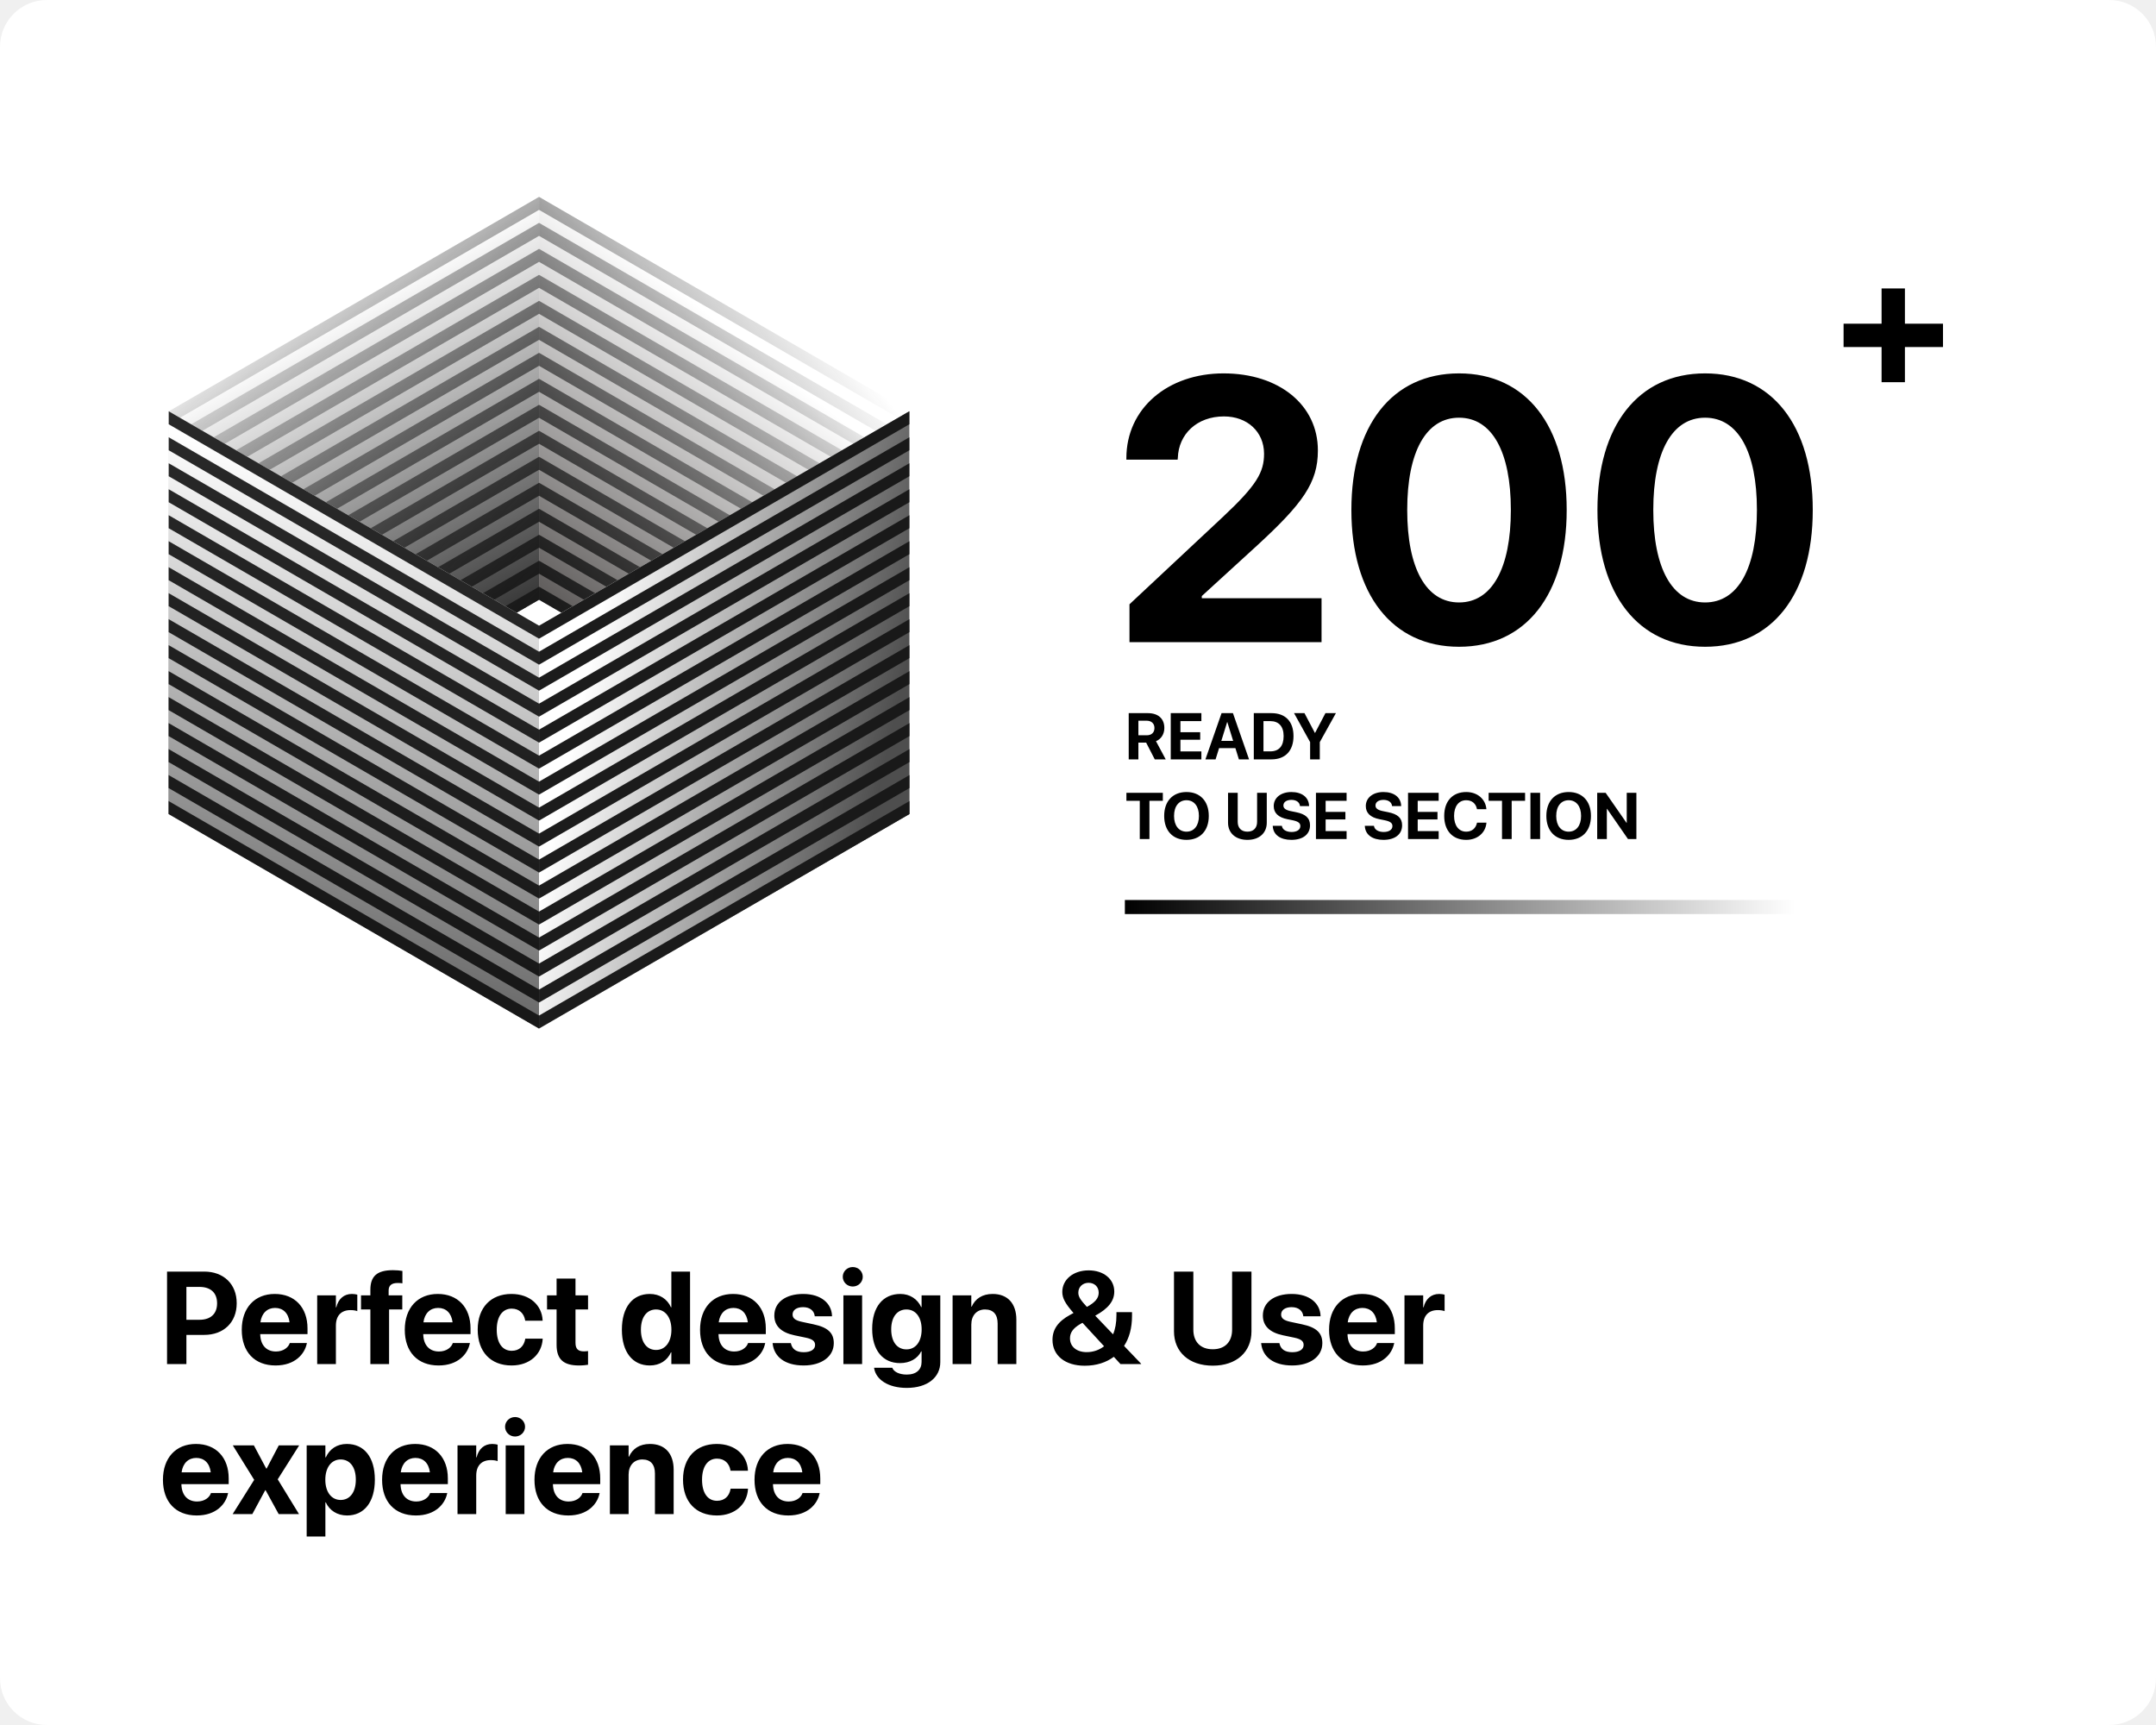
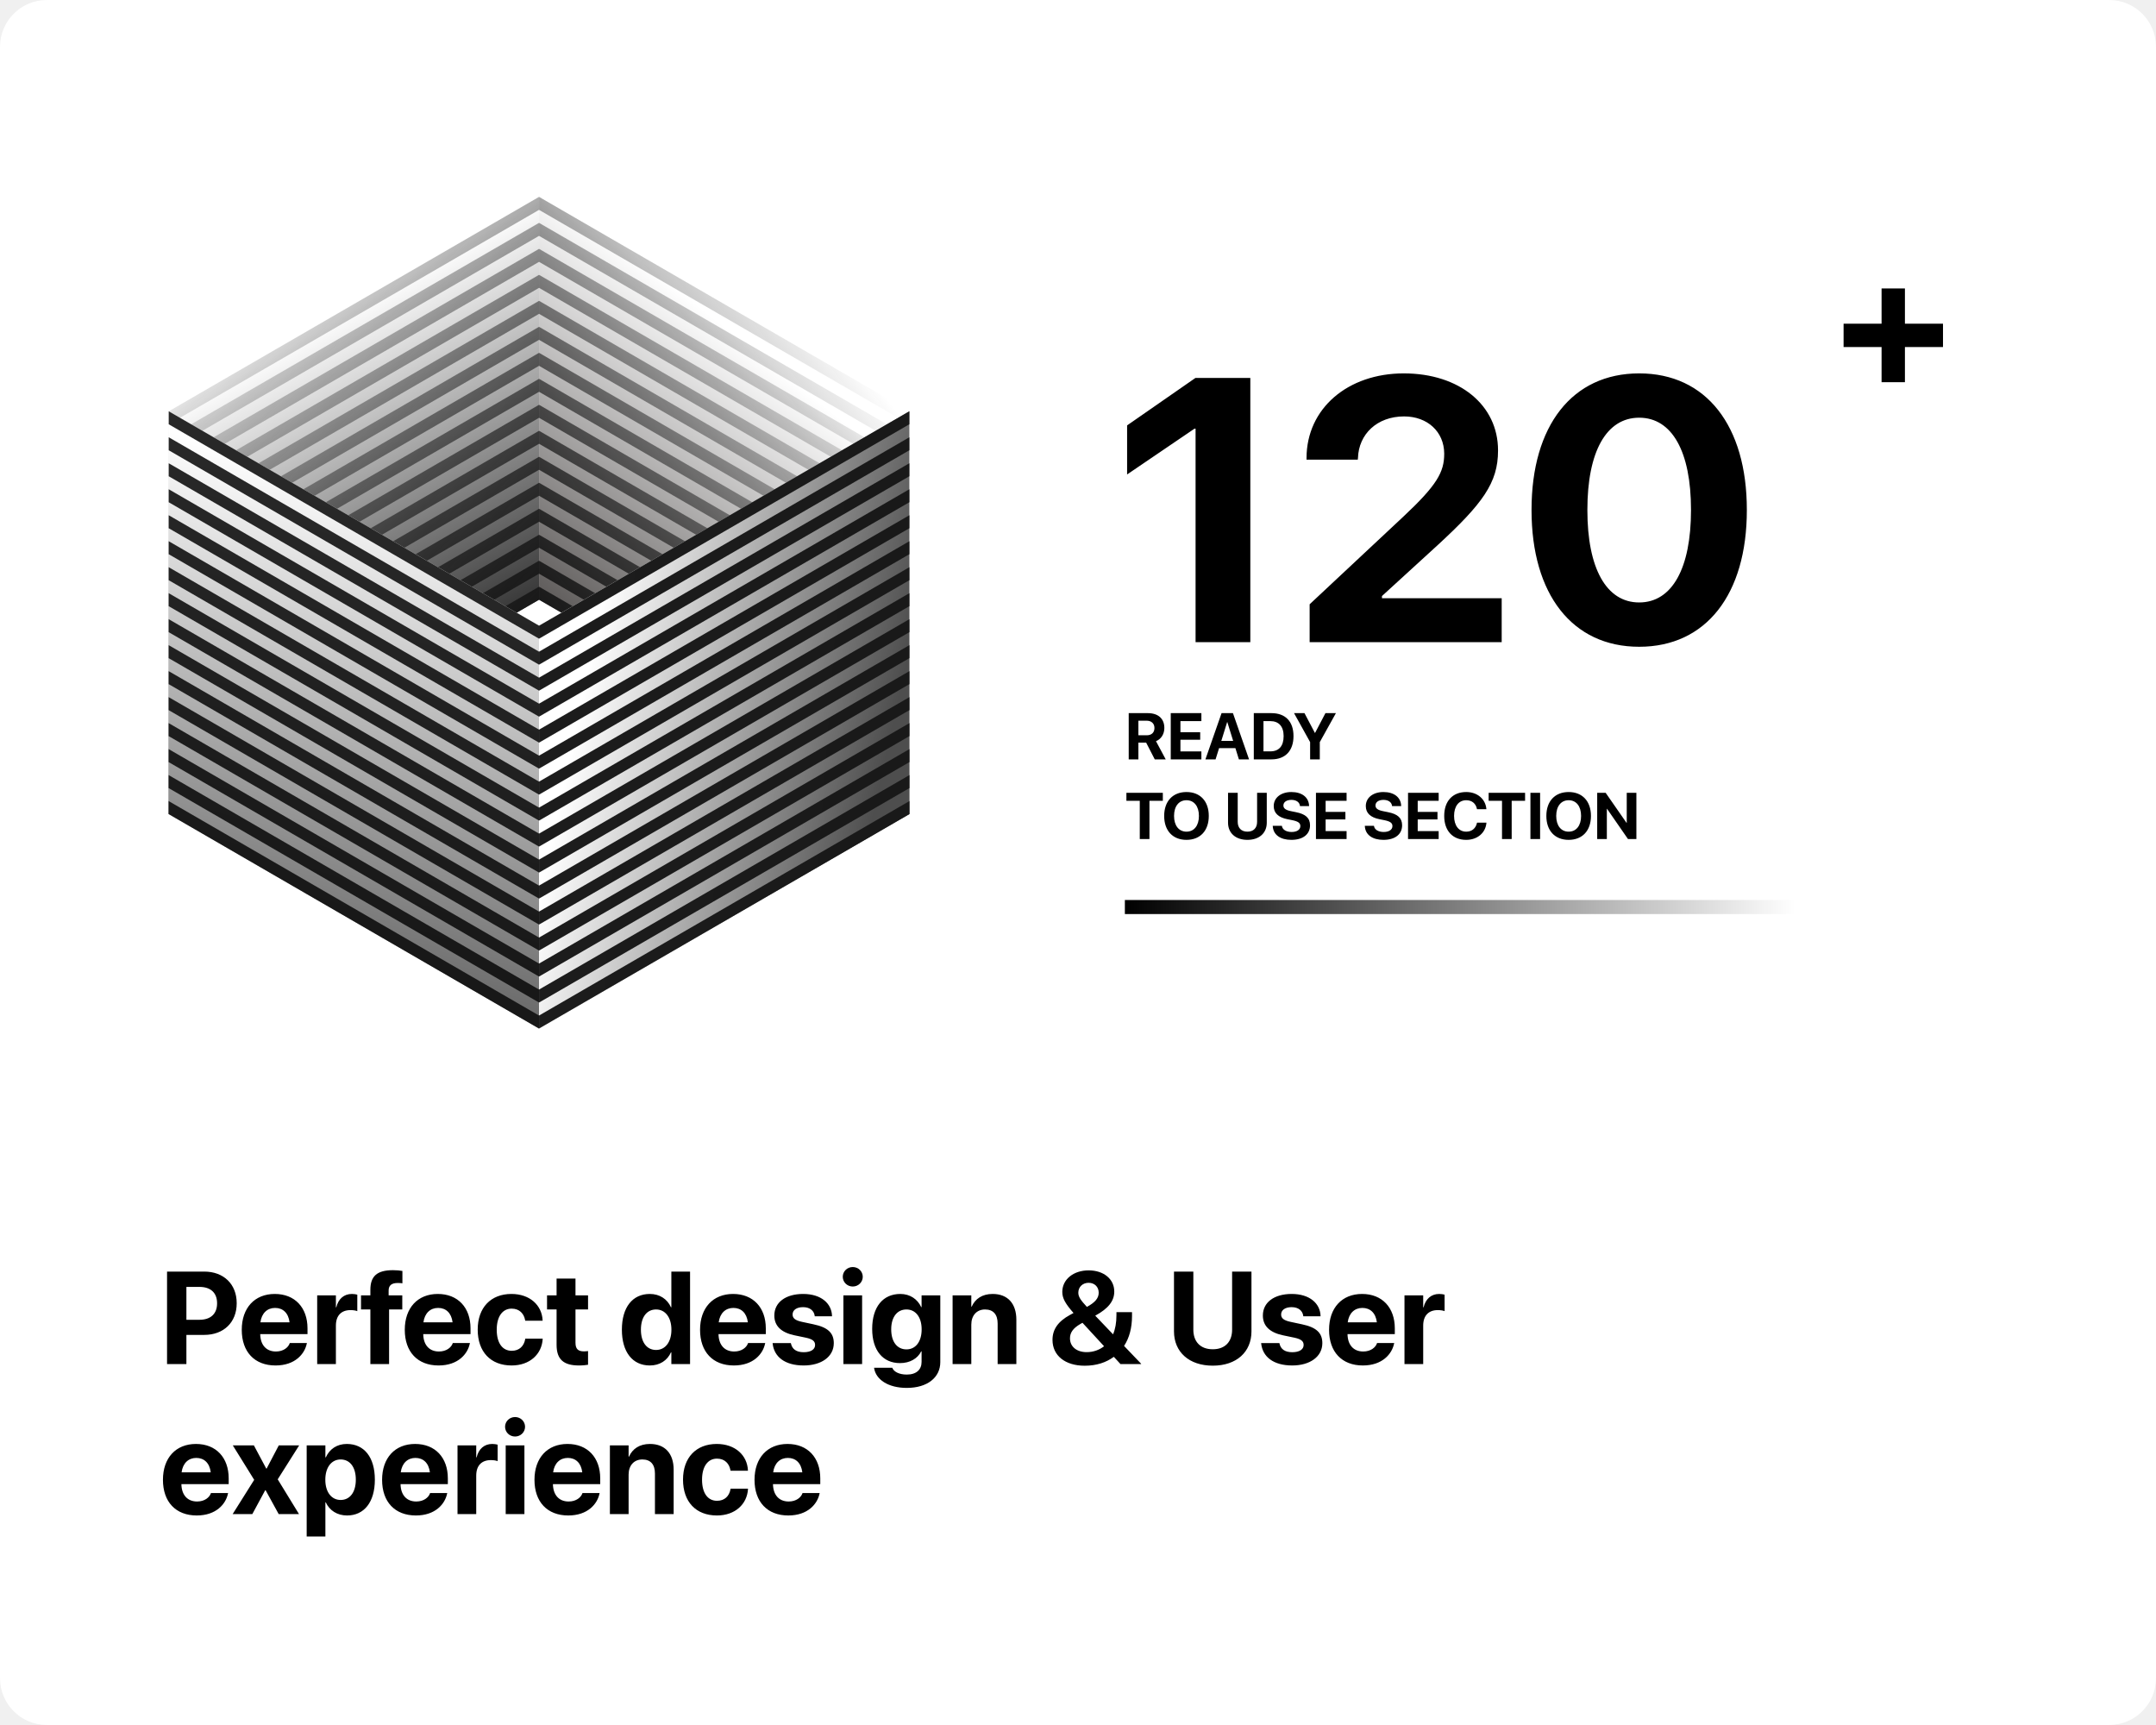
<svg xmlns="http://www.w3.org/2000/svg" width="460" height="368" viewBox="0 0 460 368" fill="none">
  <rect width="460" height="368" rx="10" fill="white" />
  <path d="M35.641 291V271.271H43.57C47.727 271.271 50.502 273.951 50.502 278.012V278.039C50.502 282.1 47.727 284.779 43.57 284.779H39.77V291H35.641ZM42.559 274.539H39.77V281.553H42.559C44.924 281.553 46.318 280.295 46.318 278.053V278.025C46.318 275.783 44.924 274.539 42.559 274.539ZM58.787 291.301C54.303 291.301 51.582 288.389 51.582 283.699V283.686C51.582 279.023 54.33 276.043 58.623 276.043C62.916 276.043 65.609 278.955 65.609 283.385V284.615H55.52C55.56 286.953 56.832 288.32 58.869 288.32C60.51 288.32 61.508 287.418 61.795 286.598L61.822 286.516H65.486L65.445 286.666C64.994 288.826 62.971 291.301 58.787 291.301ZM58.691 279.023C57.051 279.023 55.82 280.117 55.56 282.1H61.781C61.535 280.076 60.346 279.023 58.691 279.023ZM67.674 291V276.344H71.666V278.9H71.748C72.186 277.096 73.375 276.043 75.084 276.043C75.522 276.043 75.932 276.111 76.232 276.193V279.707C75.904 279.57 75.357 279.488 74.783 279.488C72.814 279.488 71.666 280.664 71.666 282.797V291H67.674ZM79.022 291V279.352H77.025V276.344H79.022V275.168C79.022 272.297 80.389 270.971 83.848 270.971C84.586 270.971 85.393 271.039 85.857 271.135V273.773C85.584 273.719 85.201 273.705 84.832 273.705C83.506 273.705 82.918 274.266 82.918 275.318V276.344H85.83V279.352H83.014V291H79.022ZM93.568 291.301C89.084 291.301 86.363 288.389 86.363 283.699V283.686C86.363 279.023 89.111 276.043 93.404 276.043C97.697 276.043 100.391 278.955 100.391 283.385V284.615H90.301C90.342 286.953 91.613 288.32 93.65 288.32C95.291 288.32 96.289 287.418 96.576 286.598L96.603 286.516H100.268L100.227 286.666C99.775 288.826 97.752 291.301 93.568 291.301ZM93.473 279.023C91.832 279.023 90.602 280.117 90.342 282.1H96.562C96.316 280.076 95.127 279.023 93.473 279.023ZM109.154 291.301C104.684 291.301 101.922 288.389 101.922 283.658V283.645C101.922 278.955 104.725 276.043 109.113 276.043C113.092 276.043 115.621 278.49 115.771 281.662V281.758H112.066L112.039 281.635C111.793 280.24 110.822 279.174 109.168 279.174C107.213 279.174 105.982 280.855 105.982 283.658V283.672C105.982 286.543 107.213 288.17 109.182 288.17C110.781 288.17 111.779 287.186 112.053 285.709L112.066 285.586H115.785V285.668C115.594 288.867 113.064 291.301 109.154 291.301ZM123.537 291.301C120.283 291.301 118.752 290.043 118.752 286.898V279.352H116.715V276.344H118.752V272.762H122.785V276.344H125.465V279.352H122.785V286.461C122.785 287.828 123.4 288.293 124.604 288.293C124.959 288.293 125.219 288.252 125.465 288.225V291.15C125.014 291.219 124.371 291.301 123.537 291.301ZM138.645 291.301C134.953 291.301 132.684 288.43 132.684 283.672V283.658C132.684 278.887 134.953 276.043 138.645 276.043C140.723 276.043 142.363 277.109 143.156 278.887H143.238V271.271H147.23V291H143.238V288.498H143.156C142.377 290.234 140.764 291.301 138.645 291.301ZM139.984 287.992C141.926 287.992 143.252 286.324 143.252 283.672V283.658C143.252 281.02 141.912 279.352 139.984 279.352C138.002 279.352 136.744 280.979 136.744 283.658V283.672C136.744 286.338 137.988 287.992 139.984 287.992ZM156.568 291.301C152.084 291.301 149.363 288.389 149.363 283.699V283.686C149.363 279.023 152.111 276.043 156.404 276.043C160.697 276.043 163.391 278.955 163.391 283.385V284.615H153.301C153.342 286.953 154.613 288.32 156.65 288.32C158.291 288.32 159.289 287.418 159.576 286.598L159.604 286.516H163.268L163.227 286.666C162.775 288.826 160.752 291.301 156.568 291.301ZM156.473 279.023C154.832 279.023 153.602 280.117 153.342 282.1H159.562C159.316 280.076 158.127 279.023 156.473 279.023ZM171.484 291.301C167.424 291.301 165.168 289.428 164.854 286.652L164.84 286.529H168.736L168.764 286.652C169.023 287.801 169.885 288.471 171.484 288.471C172.988 288.471 173.904 287.883 173.904 286.939V286.926C173.904 286.146 173.412 285.695 171.977 285.381L169.488 284.861C166.645 284.26 165.209 282.838 165.209 280.65V280.637C165.209 277.848 167.615 276.043 171.348 276.043C175.244 276.043 177.418 278.107 177.514 280.678V280.814H173.836L173.822 280.705C173.686 279.652 172.824 278.859 171.348 278.859C169.967 278.859 169.105 279.475 169.105 280.418V280.432C169.105 281.184 169.611 281.676 171.088 281.99L173.576 282.523C176.639 283.166 177.896 284.369 177.896 286.529V286.543C177.896 289.414 175.258 291.301 171.484 291.301ZM181.943 274.457C180.74 274.457 179.811 273.514 179.811 272.379C179.811 271.244 180.74 270.301 181.943 270.301C183.146 270.301 184.076 271.244 184.076 272.379C184.076 273.514 183.146 274.457 181.943 274.457ZM179.947 291V276.344H183.939V291H179.947ZM193.469 296.086C189.436 296.086 186.893 294.268 186.51 291.916L186.496 291.793H190.379L190.42 291.889C190.734 292.613 191.801 293.242 193.469 293.242C195.533 293.242 196.627 292.176 196.627 290.535V288.293H196.545C195.779 289.824 194.139 290.795 192.02 290.795C188.355 290.795 186.086 288.061 186.086 283.508V283.494C186.086 278.818 188.383 276.043 192.088 276.043C194.152 276.043 195.752 277.137 196.545 278.846H196.627V276.344H200.619V290.59C200.619 293.857 197.871 296.086 193.469 296.086ZM193.4 287.869C195.355 287.869 196.641 286.229 196.641 283.604V283.59C196.641 280.979 195.342 279.352 193.4 279.352C191.418 279.352 190.146 280.965 190.146 283.59V283.604C190.146 286.242 191.404 287.869 193.4 287.869ZM203.244 291V276.344H207.236V278.75H207.318C208.07 277.068 209.574 276.043 211.789 276.043C215.016 276.043 216.848 278.107 216.848 281.539V291H212.855V282.359C212.855 280.445 211.953 279.352 210.162 279.352C208.371 279.352 207.236 280.664 207.236 282.578V291H203.244ZM231.436 291.355C227.252 291.355 224.559 289.182 224.559 285.846V285.832C224.559 283.631 225.721 281.908 228.318 280.5L229.043 280.104C227.279 278.094 226.65 276.945 226.65 275.619V275.605C226.65 272.953 229.016 271.012 232.27 271.012C235.469 271.012 237.738 272.857 237.738 275.523V275.537C237.738 277.506 236.521 279.133 233.678 280.678L237.479 284.656C237.957 283.535 238.203 282.195 238.203 280.555V279.926H241.525V280.719C241.525 283.316 240.938 285.436 239.83 287.131L243.467 290.932V291H239.064L237.643 289.455C236.016 290.658 233.938 291.355 231.436 291.355ZM230.068 275.783C230.068 276.686 230.615 277.41 231.9 278.805C233.637 277.861 234.416 276.959 234.416 275.783V275.77C234.416 274.525 233.527 273.664 232.256 273.664C230.998 273.664 230.068 274.553 230.068 275.77V275.783ZM228.291 285.518C228.291 287.295 229.727 288.457 231.846 288.457C233.309 288.457 234.58 287.965 235.564 287.199L230.957 282.195L230.52 282.441C228.906 283.371 228.291 284.328 228.291 285.504V285.518ZM258.752 291.342C253.693 291.342 250.48 288.416 250.48 284.027V271.271H254.609V283.658C254.609 286.215 256.1 287.842 258.752 287.842C261.404 287.842 262.881 286.215 262.881 283.658V271.271H267.01V284.027C267.01 288.402 263.838 291.342 258.752 291.342ZM275.719 291.301C271.658 291.301 269.402 289.428 269.088 286.652L269.074 286.529H272.971L272.998 286.652C273.258 287.801 274.119 288.471 275.719 288.471C277.223 288.471 278.139 287.883 278.139 286.939V286.926C278.139 286.146 277.646 285.695 276.211 285.381L273.723 284.861C270.879 284.26 269.443 282.838 269.443 280.65V280.637C269.443 277.848 271.85 276.043 275.582 276.043C279.479 276.043 281.652 278.107 281.748 280.678V280.814H278.07L278.057 280.705C277.92 279.652 277.059 278.859 275.582 278.859C274.201 278.859 273.34 279.475 273.34 280.418V280.432C273.34 281.184 273.846 281.676 275.322 281.99L277.811 282.523C280.873 283.166 282.131 284.369 282.131 286.529V286.543C282.131 289.414 279.492 291.301 275.719 291.301ZM290.771 291.301C286.287 291.301 283.566 288.389 283.566 283.699V283.686C283.566 279.023 286.314 276.043 290.607 276.043C294.9 276.043 297.594 278.955 297.594 283.385V284.615H287.504C287.545 286.953 288.816 288.32 290.854 288.32C292.494 288.32 293.492 287.418 293.779 286.598L293.807 286.516H297.471L297.43 286.666C296.979 288.826 294.955 291.301 290.771 291.301ZM290.676 279.023C289.035 279.023 287.805 280.117 287.545 282.1H293.766C293.52 280.076 292.33 279.023 290.676 279.023ZM299.658 291V276.344H303.65V278.9H303.732C304.17 277.096 305.359 276.043 307.068 276.043C307.506 276.043 307.916 276.111 308.217 276.193V279.707C307.889 279.57 307.342 279.488 306.768 279.488C304.799 279.488 303.65 280.664 303.65 282.797V291H299.658ZM41.971 323.301C37.486 323.301 34.766 320.389 34.766 315.699V315.686C34.766 311.023 37.514 308.043 41.807 308.043C46.1 308.043 48.793 310.955 48.793 315.385V316.615H38.703C38.744 318.953 40.016 320.32 42.053 320.32C43.693 320.32 44.691 319.418 44.978 318.598L45.006 318.516H48.67L48.629 318.666C48.178 320.826 46.154 323.301 41.971 323.301ZM41.875 311.023C40.234 311.023 39.004 312.117 38.744 314.1H44.965C44.719 312.076 43.529 311.023 41.875 311.023ZM49.641 323L54.234 315.699L49.668 308.344H54.166L56.805 313.293H56.887L59.484 308.344H63.832L59.252 315.59L63.791 323H59.457L56.668 317.914H56.586L53.838 323H49.641ZM65.432 327.785V308.344H69.424V310.9H69.519C70.312 309.123 71.912 308.043 73.99 308.043C77.709 308.043 79.978 310.887 79.978 315.658V315.672C79.978 320.43 77.709 323.301 74.045 323.301C71.953 323.301 70.299 322.234 69.506 320.498H69.424V327.785H65.432ZM72.678 319.992C74.66 319.992 75.918 318.338 75.918 315.672V315.658C75.918 312.979 74.66 311.352 72.678 311.352C70.736 311.352 69.41 313.02 69.41 315.672V315.686C69.41 318.324 70.736 319.992 72.678 319.992ZM88.728 323.301C84.244 323.301 81.523 320.389 81.523 315.699V315.686C81.523 311.023 84.272 308.043 88.564 308.043C92.857 308.043 95.551 310.955 95.551 315.385V316.615H85.461C85.502 318.953 86.773 320.32 88.811 320.32C90.451 320.32 91.449 319.418 91.736 318.598L91.764 318.516H95.428L95.387 318.666C94.936 320.826 92.912 323.301 88.728 323.301ZM88.633 311.023C86.992 311.023 85.762 312.117 85.502 314.1H91.723C91.477 312.076 90.287 311.023 88.633 311.023ZM97.615 323V308.344H101.607V310.9H101.689C102.127 309.096 103.316 308.043 105.025 308.043C105.463 308.043 105.873 308.111 106.174 308.193V311.707C105.846 311.57 105.299 311.488 104.725 311.488C102.756 311.488 101.607 312.664 101.607 314.797V323H97.615ZM109.893 306.457C108.689 306.457 107.76 305.514 107.76 304.379C107.76 303.244 108.689 302.301 109.893 302.301C111.096 302.301 112.025 303.244 112.025 304.379C112.025 305.514 111.096 306.457 109.893 306.457ZM107.896 323V308.344H111.889V323H107.896ZM121.24 323.301C116.756 323.301 114.035 320.389 114.035 315.699V315.686C114.035 311.023 116.783 308.043 121.076 308.043C125.369 308.043 128.062 310.955 128.062 315.385V316.615H117.973C118.014 318.953 119.285 320.32 121.322 320.32C122.963 320.32 123.961 319.418 124.248 318.598L124.275 318.516H127.939L127.898 318.666C127.447 320.826 125.424 323.301 121.24 323.301ZM121.145 311.023C119.504 311.023 118.273 312.117 118.014 314.1H124.234C123.988 312.076 122.799 311.023 121.145 311.023ZM130.127 323V308.344H134.119V310.75H134.201C134.953 309.068 136.457 308.043 138.672 308.043C141.898 308.043 143.73 310.107 143.73 313.539V323H139.738V314.359C139.738 312.445 138.836 311.352 137.045 311.352C135.254 311.352 134.119 312.664 134.119 314.578V323H130.127ZM152.959 323.301C148.488 323.301 145.727 320.389 145.727 315.658V315.645C145.727 310.955 148.529 308.043 152.918 308.043C156.896 308.043 159.426 310.49 159.576 313.662V313.758H155.871L155.844 313.635C155.598 312.24 154.627 311.174 152.973 311.174C151.018 311.174 149.787 312.855 149.787 315.658V315.672C149.787 318.543 151.018 320.17 152.986 320.17C154.586 320.17 155.584 319.186 155.857 317.709L155.871 317.586H159.59V317.668C159.398 320.867 156.869 323.301 152.959 323.301ZM168.189 323.301C163.705 323.301 160.984 320.389 160.984 315.699V315.686C160.984 311.023 163.732 308.043 168.025 308.043C172.318 308.043 175.012 310.955 175.012 315.385V316.615H164.922C164.963 318.953 166.234 320.32 168.271 320.32C169.912 320.32 170.91 319.418 171.197 318.598L171.225 318.516H174.889L174.848 318.666C174.396 320.826 172.373 323.301 168.189 323.301ZM168.094 311.023C166.453 311.023 165.223 312.117 164.963 314.1H171.184C170.938 312.076 169.748 311.023 168.094 311.023Z" fill="black" />
-   <path d="M36 173.68L115.008 127.938L115.008 42L36 87.742L36 173.68Z" fill="url(#paint0_linear_5132_125)" />
-   <path fill-rule="evenodd" clip-rule="evenodd" d="M115.008 119.622L115.008 122.394L36 168.135L36 165.363L115.008 119.622ZM115.008 116.85L36 162.591L36 159.819L115.008 114.077L115.008 116.85ZM36 154.274L36 157.047L115.008 111.305L115.008 108.533L36 154.274ZM36 151.502L36 148.73L115.008 102.989L115.008 105.761L36 151.502ZM36 143.186L36 145.958L115.008 100.216L115.008 97.444L36 143.186ZM36 140.413L36 137.641L115.008 91.9L115.008 94.672L36 140.413ZM36 132.097L36 134.869L115.008 89.128L115.008 86.355L36 132.097ZM36 129.325L36 126.552L115.008 80.811L115.008 83.583L36 129.325ZM36 121.008L36 123.78L115.008 78.039L115.008 75.267L36 121.008ZM36 118.236L36 115.464L115.008 69.722L115.008 72.494L36 118.236ZM36 109.919L36 112.691L115.008 66.95L115.008 64.178L36 109.919ZM36 107.147L36 104.375L115.008 58.633L115.008 61.406L36 107.147ZM36 98.83L36 101.603L115.008 55.861L115.008 53.089L36 98.83ZM36 96.058L36 93.286L115.008 47.544L115.008 50.317L36 96.058ZM36 87.742L36 90.514L115.008 44.772L115.008 42L36 87.742ZM115.008 127.938L115.008 125.166L36 170.908L36 173.68L115.008 127.938Z" fill="url(#paint1_linear_5132_125)" />
-   <path d="M115.008 127.939L194.016 173.68L194.016 87.742L115.008 42L115.008 127.939Z" fill="url(#paint2_linear_5132_125)" />
-   <path fill-rule="evenodd" clip-rule="evenodd" d="M194.016 165.363L194.016 168.135L115.008 122.394L115.008 119.622L194.016 165.363ZM194.016 162.591L115.008 116.85L115.008 114.078L194.016 159.819L194.016 162.591ZM115.008 108.533L115.008 111.305L194.016 157.047L194.016 154.274L115.008 108.533ZM115.008 105.761L115.008 102.989L194.016 148.73L194.016 151.502L115.008 105.761ZM115.008 97.444L115.008 100.217L194.016 145.958L194.016 143.186L115.008 97.444ZM115.008 94.672L115.008 91.9L194.016 137.641L194.016 140.413L115.008 94.672ZM115.008 86.356L115.008 89.128L194.016 134.869L194.016 132.097L115.008 86.356ZM115.008 83.583L115.008 80.811L194.016 126.552L194.016 129.325L115.008 83.583ZM115.008 75.267L115.008 78.039L194.016 123.78L194.016 121.008L115.008 75.267ZM115.008 72.495L115.008 69.722L194.016 115.464L194.016 118.236L115.008 72.495ZM115.008 64.178L115.008 66.95L194.016 112.691L194.016 109.919L115.008 64.178ZM115.008 61.406L115.008 58.633L194.016 104.375L194.016 107.147L115.008 61.406ZM115.008 53.089L115.008 55.861L194.016 101.603L194.016 98.83L115.008 53.089ZM115.008 50.317L115.008 47.545L194.016 93.286L194.016 96.058L115.008 50.317ZM115.008 42L115.008 44.772L194.016 90.514L194.016 87.742L115.008 42ZM194.016 173.68L194.016 170.908L115.008 125.166L115.008 127.939L194.016 173.68Z" fill="url(#paint3_linear_5132_125)" />
-   <path d="M36 87.741L115.008 133.482L115.008 219.421L36 173.679L36 87.741Z" fill="url(#paint4_linear_5132_125)" />
-   <path fill-rule="evenodd" clip-rule="evenodd" d="M115.008 141.799L115.008 139.027L36 93.285L36 96.058L115.008 141.799ZM115.008 144.571L36 98.83L36 101.602L115.008 147.343L115.008 144.571ZM36 107.146L36 104.374L115.008 150.116L115.008 152.888L36 107.146ZM36 109.919L36 112.691L115.008 158.432L115.008 155.66L36 109.919ZM36 118.235L36 115.463L115.008 161.204L115.008 163.977L36 118.235ZM36 121.008L36 123.78L115.008 169.521L115.008 166.749L36 121.008ZM36 129.324L36 126.552L115.008 172.293L115.008 175.065L36 129.324ZM36 132.096L36 134.869L115.008 180.61L115.008 177.838L36 132.096ZM36 140.413L36 137.641L115.008 183.382L115.008 186.154L36 140.413ZM36 143.185L36 145.957L115.008 191.699L115.008 188.927L36 143.185ZM36 151.502L36 148.73L115.008 194.471L115.008 197.243L36 151.502ZM36 154.274L36 157.046L115.008 202.788L115.008 200.015L36 154.274ZM36 162.591L36 159.818L115.008 205.56L115.008 208.332L36 162.591ZM36 165.363L36 168.135L115.008 213.876L115.008 211.104L36 165.363ZM36 173.679L36 170.907L115.008 216.649L115.008 219.421L36 173.679ZM115.008 133.482L115.008 136.255L36 90.513L36 87.741L115.008 133.482Z" fill="url(#paint5_linear_5132_125)" />
-   <path d="M115.008 133.482L194.016 87.741L194.016 173.679L115.008 219.421L115.008 133.482Z" fill="url(#paint6_linear_5132_125)" />
-   <path fill-rule="evenodd" clip-rule="evenodd" d="M194.016 96.058L194.016 93.285L115.008 139.027L115.008 141.799L194.016 96.058ZM194.016 98.83L115.008 144.571L115.008 147.343L194.016 101.602L194.016 98.83ZM115.008 152.888L115.008 150.116L194.016 104.374L194.016 107.146L115.008 152.888ZM115.008 155.66L115.008 158.432L194.016 112.691L194.016 109.919L115.008 155.66ZM115.008 163.977L115.008 161.204L194.016 115.463L194.016 118.235L115.008 163.977ZM115.008 166.749L115.008 169.521L194.016 123.78L194.016 121.007L115.008 166.749ZM115.008 175.065L115.008 172.293L194.016 126.552L194.016 129.324L115.008 175.065ZM115.008 177.838L115.008 180.61L194.016 134.868L194.016 132.096L115.008 177.838ZM115.008 186.154L115.008 183.382L194.016 137.641L194.016 140.413L115.008 186.154ZM115.008 188.926L115.008 191.699L194.016 145.957L194.016 143.185L115.008 188.926ZM115.008 197.243L115.008 194.471L194.016 148.729L194.016 151.502L115.008 197.243ZM115.008 200.015L115.008 202.787L194.016 157.046L194.016 154.274L115.008 200.015ZM115.008 208.332L115.008 205.56L194.016 159.818L194.016 162.59L115.008 208.332ZM115.008 211.104L115.008 213.876L194.016 168.135L194.016 165.363L115.008 211.104ZM115.008 219.421L115.008 216.648L194.016 170.907L194.016 173.679L115.008 219.421ZM194.016 87.741L194.016 90.513L115.008 136.254L115.008 133.482L194.016 87.741Z" fill="url(#paint7_linear_5132_125)" />
-   <path d="M240.984 137V128.914L260.906 110.281C268.172 103.484 269.695 100.711 269.695 96.805V96.727C269.656 92.117 266.141 88.836 261.141 88.836C255.359 88.836 251.453 92.625 251.297 97.703L251.258 98.055H240.32V97.742C240.32 87.117 249.148 79.656 261.062 79.656C272.977 79.656 281.18 86.453 281.18 96.062V96.141C281.18 102.977 277.938 107.43 268.211 116.375L256.414 127.156V127.625H281.961V137H240.984ZM311.297 137.977C297 137.977 288.328 126.766 288.328 108.836V108.758C288.328 90.828 297 79.656 311.297 79.656C325.594 79.656 334.266 90.828 334.266 108.758V108.836C334.266 126.766 325.594 137.977 311.297 137.977ZM311.297 128.523C318.328 128.523 322.352 121.219 322.352 108.836V108.758C322.352 96.375 318.328 89.109 311.297 89.109C304.266 89.109 300.242 96.375 300.242 108.758V108.836C300.242 121.219 304.266 128.523 311.297 128.523ZM363.797 137.977C349.5 137.977 340.828 126.766 340.828 108.836V108.758C340.828 90.828 349.5 79.656 363.797 79.656C378.094 79.656 386.766 90.828 386.766 108.758V108.836C386.766 126.766 378.094 137.977 363.797 137.977ZM363.797 128.523C370.828 128.523 374.852 121.219 374.852 108.836V108.758C374.852 96.375 370.828 89.109 363.797 89.109C356.766 89.109 352.742 96.375 352.742 108.758V108.836C352.742 121.219 356.766 128.523 363.797 128.523Z" fill="black" />
+   <path d="M36 173.68L115.008 127.938L115.008 42L36 87.742L36 173.68Z" fill="url(#paint0_linear_8001_743)" />
+   <path fill-rule="evenodd" clip-rule="evenodd" d="M115.008 119.622L115.008 122.394L36 168.135L36 165.363L115.008 119.622ZM115.008 116.85L36 162.591L36 159.819L115.008 114.077L115.008 116.85ZM36 154.274L36 157.047L115.008 111.305L115.008 108.533L36 154.274ZM36 151.502L36 148.73L115.008 102.989L115.008 105.761L36 151.502ZM36 143.186L36 145.958L115.008 100.216L115.008 97.444L36 143.186ZM36 140.413L36 137.641L115.008 91.9L115.008 94.672L36 140.413ZM36 132.097L36 134.869L115.008 89.128L115.008 86.355L36 132.097ZM36 129.325L36 126.552L115.008 80.811L115.008 83.583L36 129.325ZM36 121.008L36 123.78L115.008 78.039L115.008 75.267L36 121.008ZM36 118.236L36 115.464L115.008 69.722L115.008 72.494L36 118.236ZM36 109.919L36 112.691L115.008 66.95L115.008 64.178L36 109.919ZM36 107.147L36 104.375L115.008 58.633L115.008 61.406L36 107.147ZM36 98.83L36 101.603L115.008 55.861L115.008 53.089L36 98.83ZM36 96.058L36 93.286L115.008 47.544L115.008 50.317L36 96.058ZM36 87.742L36 90.514L115.008 44.772L115.008 42L36 87.742ZM115.008 127.938L115.008 125.166L36 170.908L36 173.68L115.008 127.938Z" fill="url(#paint1_linear_8001_743)" />
+   <path d="M115.008 127.939L194.016 173.68L194.016 87.742L115.008 42L115.008 127.939Z" fill="url(#paint2_linear_8001_743)" />
+   <path fill-rule="evenodd" clip-rule="evenodd" d="M194.016 165.363L194.016 168.135L115.008 122.394L115.008 119.622L194.016 165.363ZM194.016 162.591L115.008 116.85L115.008 114.078L194.016 159.819L194.016 162.591ZM115.008 108.533L115.008 111.305L194.016 157.047L194.016 154.274L115.008 108.533ZM115.008 105.761L115.008 102.989L194.016 148.73L194.016 151.502L115.008 105.761ZM115.008 97.444L115.008 100.217L194.016 145.958L194.016 143.186L115.008 97.444ZM115.008 94.672L115.008 91.9L194.016 137.641L194.016 140.413L115.008 94.672ZM115.008 86.356L115.008 89.128L194.016 134.869L194.016 132.097L115.008 86.356ZM115.008 83.583L115.008 80.811L194.016 126.552L194.016 129.325L115.008 83.583ZM115.008 75.267L115.008 78.039L194.016 123.78L194.016 121.008L115.008 75.267ZM115.008 72.495L115.008 69.722L194.016 115.464L194.016 118.236L115.008 72.495ZM115.008 64.178L115.008 66.95L194.016 112.691L194.016 109.919L115.008 64.178ZM115.008 61.406L115.008 58.633L194.016 104.375L194.016 107.147L115.008 61.406ZM115.008 53.089L115.008 55.861L194.016 101.603L194.016 98.83L115.008 53.089ZM115.008 50.317L115.008 47.545L194.016 93.286L194.016 96.058L115.008 50.317ZM115.008 42L115.008 44.772L194.016 90.514L194.016 87.742L115.008 42ZM194.016 173.68L194.016 170.908L115.008 125.166L115.008 127.939L194.016 173.68Z" fill="url(#paint3_linear_8001_743)" />
+   <path d="M36 87.741L115.008 133.482L115.008 219.421L36 173.679L36 87.741Z" fill="url(#paint4_linear_8001_743)" />
+   <path fill-rule="evenodd" clip-rule="evenodd" d="M115.008 141.799L115.008 139.027L36 93.285L36 96.058L115.008 141.799ZM115.008 144.571L36 98.83L36 101.602L115.008 147.343L115.008 144.571ZM36 107.147L36 104.374L115.008 150.116L115.008 152.888L36 107.147ZM36 109.919L36 112.691L115.008 158.432L115.008 155.66L36 109.919ZM36 118.235L36 115.463L115.008 161.204L115.008 163.977L36 118.235ZM36 121.008L36 123.78L115.008 169.521L115.008 166.749L36 121.008ZM36 129.324L36 126.552L115.008 172.293L115.008 175.066L36 129.324ZM36 132.096L36 134.869L115.008 180.61L115.008 177.838L36 132.096ZM36 140.413L36 137.641L115.008 183.382L115.008 186.154L36 140.413ZM36 143.185L36 145.957L115.008 191.699L115.008 188.927L36 143.185ZM36 151.502L36 148.73L115.008 194.471L115.008 197.243L36 151.502ZM36 154.274L36 157.046L115.008 202.788L115.008 200.015L36 154.274ZM36 162.591L36 159.818L115.008 205.56L115.008 208.332L36 162.591ZM36 165.363L36 168.135L115.008 213.876L115.008 211.104L36 165.363ZM36 173.679L36 170.907L115.008 216.649L115.008 219.421L36 173.679ZM115.008 133.482L115.008 136.255L36 90.513L36 87.741L115.008 133.482Z" fill="url(#paint5_linear_8001_743)" />
+   <path d="M115.008 133.482L194.016 87.741L194.016 173.679L115.008 219.421L115.008 133.482Z" fill="url(#paint6_linear_8001_743)" />
+   <path fill-rule="evenodd" clip-rule="evenodd" d="M194.016 96.058L194.016 93.285L115.008 139.027L115.008 141.799L194.016 96.058ZM194.016 98.83L115.008 144.571L115.008 147.343L194.016 101.602L194.016 98.83ZM115.008 152.888L115.008 150.116L194.016 104.374L194.016 107.146L115.008 152.888ZM115.008 155.66L115.008 158.432L194.016 112.691L194.016 109.919L115.008 155.66ZM115.008 163.977L115.008 161.204L194.016 115.463L194.016 118.235L115.008 163.977ZM115.008 166.749L115.008 169.521L194.016 123.78L194.016 121.007L115.008 166.749ZM115.008 175.065L115.008 172.293L194.016 126.552L194.016 129.324L115.008 175.065ZM115.008 177.838L115.008 180.61L194.016 134.868L194.016 132.096L115.008 177.838ZM115.008 186.154L115.008 183.382L194.016 137.641L194.016 140.413L115.008 186.154ZM115.008 188.926L115.008 191.699L194.016 145.957L194.016 143.185L115.008 188.926ZM115.008 197.243L115.008 194.471L194.016 148.73L194.016 151.502L115.008 197.243ZM115.008 200.015L115.008 202.787L194.016 157.046L194.016 154.274L115.008 200.015ZM115.008 208.332L115.008 205.56L194.016 159.818L194.016 162.591L115.008 208.332ZM115.008 211.104L115.008 213.876L194.016 168.135L194.016 165.363L115.008 211.104ZM115.008 219.421L115.008 216.648L194.016 170.907L194.016 173.679L115.008 219.421ZM194.016 87.741L194.016 90.513L115.008 136.255L115.008 133.482L194.016 87.741Z" fill="url(#paint7_linear_8001_743)" />
+   <path d="M255.086 137V91.453H254.852L240.477 101.219V90.75L255.047 80.633H266.766V137H255.086ZM279.422 137V128.914L299.344 110.281C306.609 103.484 308.133 100.711 308.133 96.805V96.727C308.094 92.117 304.578 88.836 299.578 88.836C293.797 88.836 289.891 92.625 289.734 97.703L289.695 98.055H278.758V97.742C278.758 87.117 287.586 79.656 299.5 79.656C311.414 79.656 319.617 86.453 319.617 96.062V96.141C319.617 102.977 316.375 107.43 306.648 116.375L294.852 127.156V127.625H320.398V137H279.422ZM349.734 137.977C335.438 137.977 326.766 126.766 326.766 108.836V108.758C326.766 90.828 335.438 79.656 349.734 79.656C364.031 79.656 372.703 90.828 372.703 108.758V108.836C372.703 126.766 364.031 137.977 349.734 137.977ZM349.734 128.523C356.766 128.523 360.789 121.219 360.789 108.836V108.758C360.789 96.375 356.766 89.109 349.734 89.109C342.703 89.109 338.68 96.375 338.68 108.758V108.836C338.68 121.219 342.703 128.523 349.734 128.523Z" fill="black" />
  <path d="M240.82 162V152.136H244.895C247.109 152.136 248.422 153.312 248.422 155.294V155.308C248.422 156.606 247.731 157.687 246.638 158.117L248.716 162H246.378L244.539 158.425H242.885V162H240.82ZM242.885 156.859H244.669C245.694 156.859 246.31 156.278 246.31 155.308V155.294C246.31 154.351 245.66 153.749 244.642 153.749H242.885V156.859ZM249.789 162V152.136H256.324V153.838H251.854V156.203H256.071V157.816H251.854V160.298H256.324V162H249.789ZM257.186 162L260.631 152.136H263.058L266.496 162H264.329L263.584 159.607H260.098L259.353 162H257.186ZM261.82 154.05L260.576 158.062H263.105L261.861 154.05H261.82ZM267.508 162V152.136H271.274C274.228 152.136 275.978 153.893 275.978 157.017V157.03C275.978 160.161 274.234 162 271.274 162H267.508ZM269.572 160.291H271.028C272.874 160.291 273.872 159.17 273.872 157.037V157.023C273.872 154.966 272.84 153.838 271.028 153.838H269.572V160.291ZM279.525 162V158.315L276.094 152.136H278.322L280.537 156.347H280.585L282.793 152.136H285.028L281.59 158.315V162H279.525ZM243.179 179V170.838H240.328V169.136H248.101V170.838H245.243V179H243.179ZM253.146 179.171C250.213 179.171 248.388 177.209 248.388 174.071V174.058C248.388 170.92 250.227 168.965 253.146 168.965C256.071 168.965 257.903 170.927 257.903 174.058V174.071C257.903 177.209 256.078 179.171 253.146 179.171ZM253.146 177.421C254.786 177.421 255.798 176.115 255.798 174.071V174.058C255.798 172 254.766 170.715 253.146 170.715C251.532 170.715 250.493 171.993 250.493 174.058V174.071C250.493 176.136 251.525 177.421 253.146 177.421ZM266.147 179.171C263.618 179.171 262.012 177.708 262.012 175.514V169.136H264.076V175.329C264.076 176.607 264.821 177.421 266.147 177.421C267.474 177.421 268.212 176.607 268.212 175.329V169.136H270.276V175.514C270.276 177.701 268.69 179.171 266.147 179.171ZM275.526 179.171C273.182 179.171 271.671 178.098 271.555 176.279L271.548 176.17H273.496L273.51 176.245C273.64 177.011 274.453 177.489 275.581 177.489C276.723 177.489 277.44 176.99 277.44 176.238V176.231C277.44 175.562 276.955 175.227 275.731 174.974L274.692 174.769C272.744 174.379 271.76 173.449 271.76 171.966V171.959C271.76 170.154 273.332 168.965 275.52 168.965C277.803 168.965 279.204 170.106 279.3 171.836L279.307 171.966H277.358L277.352 171.884C277.249 171.111 276.538 170.64 275.52 170.64C274.46 170.646 273.824 171.132 273.824 171.836V171.843C273.824 172.465 274.33 172.827 275.465 173.053L276.511 173.265C278.575 173.675 279.505 174.516 279.505 176.067V176.074C279.505 177.968 278.015 179.171 275.526 179.171ZM280.77 179V169.136H287.305V170.838H282.834V173.203H287.052V174.816H282.834V177.298H287.305V179H280.77ZM295.173 179.171C292.828 179.171 291.317 178.098 291.201 176.279L291.194 176.17H293.143L293.156 176.245C293.286 177.011 294.1 177.489 295.228 177.489C296.369 177.489 297.087 176.99 297.087 176.238V176.231C297.087 175.562 296.602 175.227 295.378 174.974L294.339 174.769C292.391 174.379 291.406 173.449 291.406 171.966V171.959C291.406 170.154 292.979 168.965 295.166 168.965C297.449 168.965 298.851 170.106 298.946 171.836L298.953 171.966H297.005L296.998 171.884C296.896 171.111 296.185 170.64 295.166 170.64C294.106 170.646 293.471 171.132 293.471 171.836V171.843C293.471 172.465 293.977 172.827 295.111 173.053L296.157 173.265C298.222 173.675 299.151 174.516 299.151 176.067V176.074C299.151 177.968 297.661 179.171 295.173 179.171ZM300.416 179V169.136H306.951V170.838H302.48V173.203H306.698V174.816H302.48V177.298H306.951V179H300.416ZM312.83 179.171C309.945 179.171 308.134 177.243 308.134 174.064V174.058C308.134 170.879 309.952 168.965 312.83 168.965C315.223 168.965 316.938 170.476 317.13 172.567L317.137 172.629H315.127L315.1 172.513C314.867 171.426 314.061 170.715 312.83 170.715C311.251 170.715 310.239 171.986 310.239 174.051V174.058C310.239 176.136 311.251 177.421 312.83 177.421C314.02 177.421 314.854 176.737 315.12 175.568L315.134 175.5H317.144L317.137 175.575C316.945 177.674 315.216 179.171 312.83 179.171ZM320.466 179V170.838H317.615V169.136H325.388V170.838H322.53V179H320.466ZM326.529 179V169.136H328.594V179H326.529ZM334.685 179.171C331.752 179.171 329.927 177.209 329.927 174.071V174.058C329.927 170.92 331.766 168.965 334.685 168.965C337.61 168.965 339.442 170.927 339.442 174.058V174.071C339.442 177.209 337.617 179.171 334.685 179.171ZM334.685 177.421C336.325 177.421 337.337 176.115 337.337 174.071V174.058C337.337 172 336.305 170.715 334.685 170.715C333.071 170.715 332.032 171.993 332.032 174.058V174.071C332.032 176.136 333.064 177.421 334.685 177.421ZM340.775 179V169.136H342.58L347.037 175.548H347.078V169.136H349.136V179H347.345L342.874 172.54H342.833V179H340.775Z" fill="black" />
-   <rect x="240" y="192" width="143" height="3" fill="url(#paint8_linear_5132_125)" />
+   <rect x="240" y="192" width="143" height="3" fill="url(#paint8_linear_8001_743)" />
  <path d="M393.344 74.035V69.055H401.449V61.535H406.43V69.055H414.555V74.035H406.43V81.535H401.449V74.035H393.344Z" fill="black" />
  <defs>
-     <linearGradient id="paint0_linear_5132_125" x1="75.504" y1="150.872" x2="38.237" y2="86.324" gradientUnits="userSpaceOnUse">
+     <linearGradient id="paint0_linear_8001_743" x1="75.504" y1="150.872" x2="38.237" y2="86.324" gradientUnits="userSpaceOnUse">
      <stop stop-color="#353535" />
      <stop offset="1" stop-color="white" />
    </linearGradient>
-     <linearGradient id="paint1_linear_5132_125" x1="101.84" y1="148.037" x2="29.833" y2="77.336" gradientUnits="userSpaceOnUse">
+     <linearGradient id="paint1_linear_8001_743" x1="101.84" y1="148.037" x2="29.833" y2="77.336" gradientUnits="userSpaceOnUse">
      <stop stop-color="#181818" />
      <stop offset="1" stop-color="#181818" stop-opacity="0" />
    </linearGradient>
-     <linearGradient id="paint2_linear_5132_125" x1="121.938" y1="132.097" x2="164.986" y2="77.943" gradientUnits="userSpaceOnUse">
+     <linearGradient id="paint2_linear_8001_743" x1="121.938" y1="132.097" x2="164.986" y2="77.943" gradientUnits="userSpaceOnUse">
      <stop stop-color="#5F5C5B" />
      <stop offset="1" stop-color="white" />
    </linearGradient>
-     <linearGradient id="paint3_linear_5132_125" x1="116.394" y1="134.176" x2="186.016" y2="80.81" gradientUnits="userSpaceOnUse">
+     <linearGradient id="paint3_linear_8001_743" x1="116.394" y1="134.176" x2="186.016" y2="80.81" gradientUnits="userSpaceOnUse">
      <stop stop-color="#181818" />
      <stop offset="1" stop-color="#181818" stop-opacity="0" />
    </linearGradient>
-     <linearGradient id="paint4_linear_5132_125" x1="54.15" y1="96.451" x2="27.409" y2="203.795" gradientUnits="userSpaceOnUse">
+     <linearGradient id="paint4_linear_8001_743" x1="54.15" y1="96.451" x2="27.409" y2="203.795" gradientUnits="userSpaceOnUse">
      <stop stop-color="white" />
      <stop offset="1" stop-color="#5F5F5F" />
    </linearGradient>
-     <linearGradient id="paint5_linear_5132_125" x1="55.218" y1="100.722" x2="28.91" y2="181.424" gradientUnits="userSpaceOnUse">
+     <linearGradient id="paint5_linear_8001_743" x1="55.218" y1="100.722" x2="28.91" y2="181.424" gradientUnits="userSpaceOnUse">
      <stop stop-color="#282828" />
      <stop offset="1" stop-color="#181818" />
    </linearGradient>
-     <linearGradient id="paint6_linear_5132_125" x1="127.82" y1="131.684" x2="192.451" y2="145.618" gradientUnits="userSpaceOnUse">
+     <linearGradient id="paint6_linear_8001_743" x1="127.82" y1="131.684" x2="192.451" y2="145.618" gradientUnits="userSpaceOnUse">
      <stop stop-color="white" />
      <stop offset="1" stop-color="#4E4E4E" />
    </linearGradient>
-     <linearGradient id="paint7_linear_5132_125" x1="123.549" y1="134.887" x2="210.511" y2="141.267" gradientUnits="userSpaceOnUse">
+     <linearGradient id="paint7_linear_8001_743" x1="123.549" y1="134.887" x2="210.511" y2="141.267" gradientUnits="userSpaceOnUse">
      <stop stop-color="#1C1C1C" />
      <stop offset="1" stop-color="#181818" />
    </linearGradient>
-     <linearGradient id="paint8_linear_5132_125" x1="240" y1="195" x2="383" y2="195" gradientUnits="userSpaceOnUse">
+     <linearGradient id="paint8_linear_8001_743" x1="240" y1="195" x2="383" y2="195" gradientUnits="userSpaceOnUse">
      <stop />
      <stop offset="1" stop-opacity="0" />
    </linearGradient>
  </defs>
</svg>
